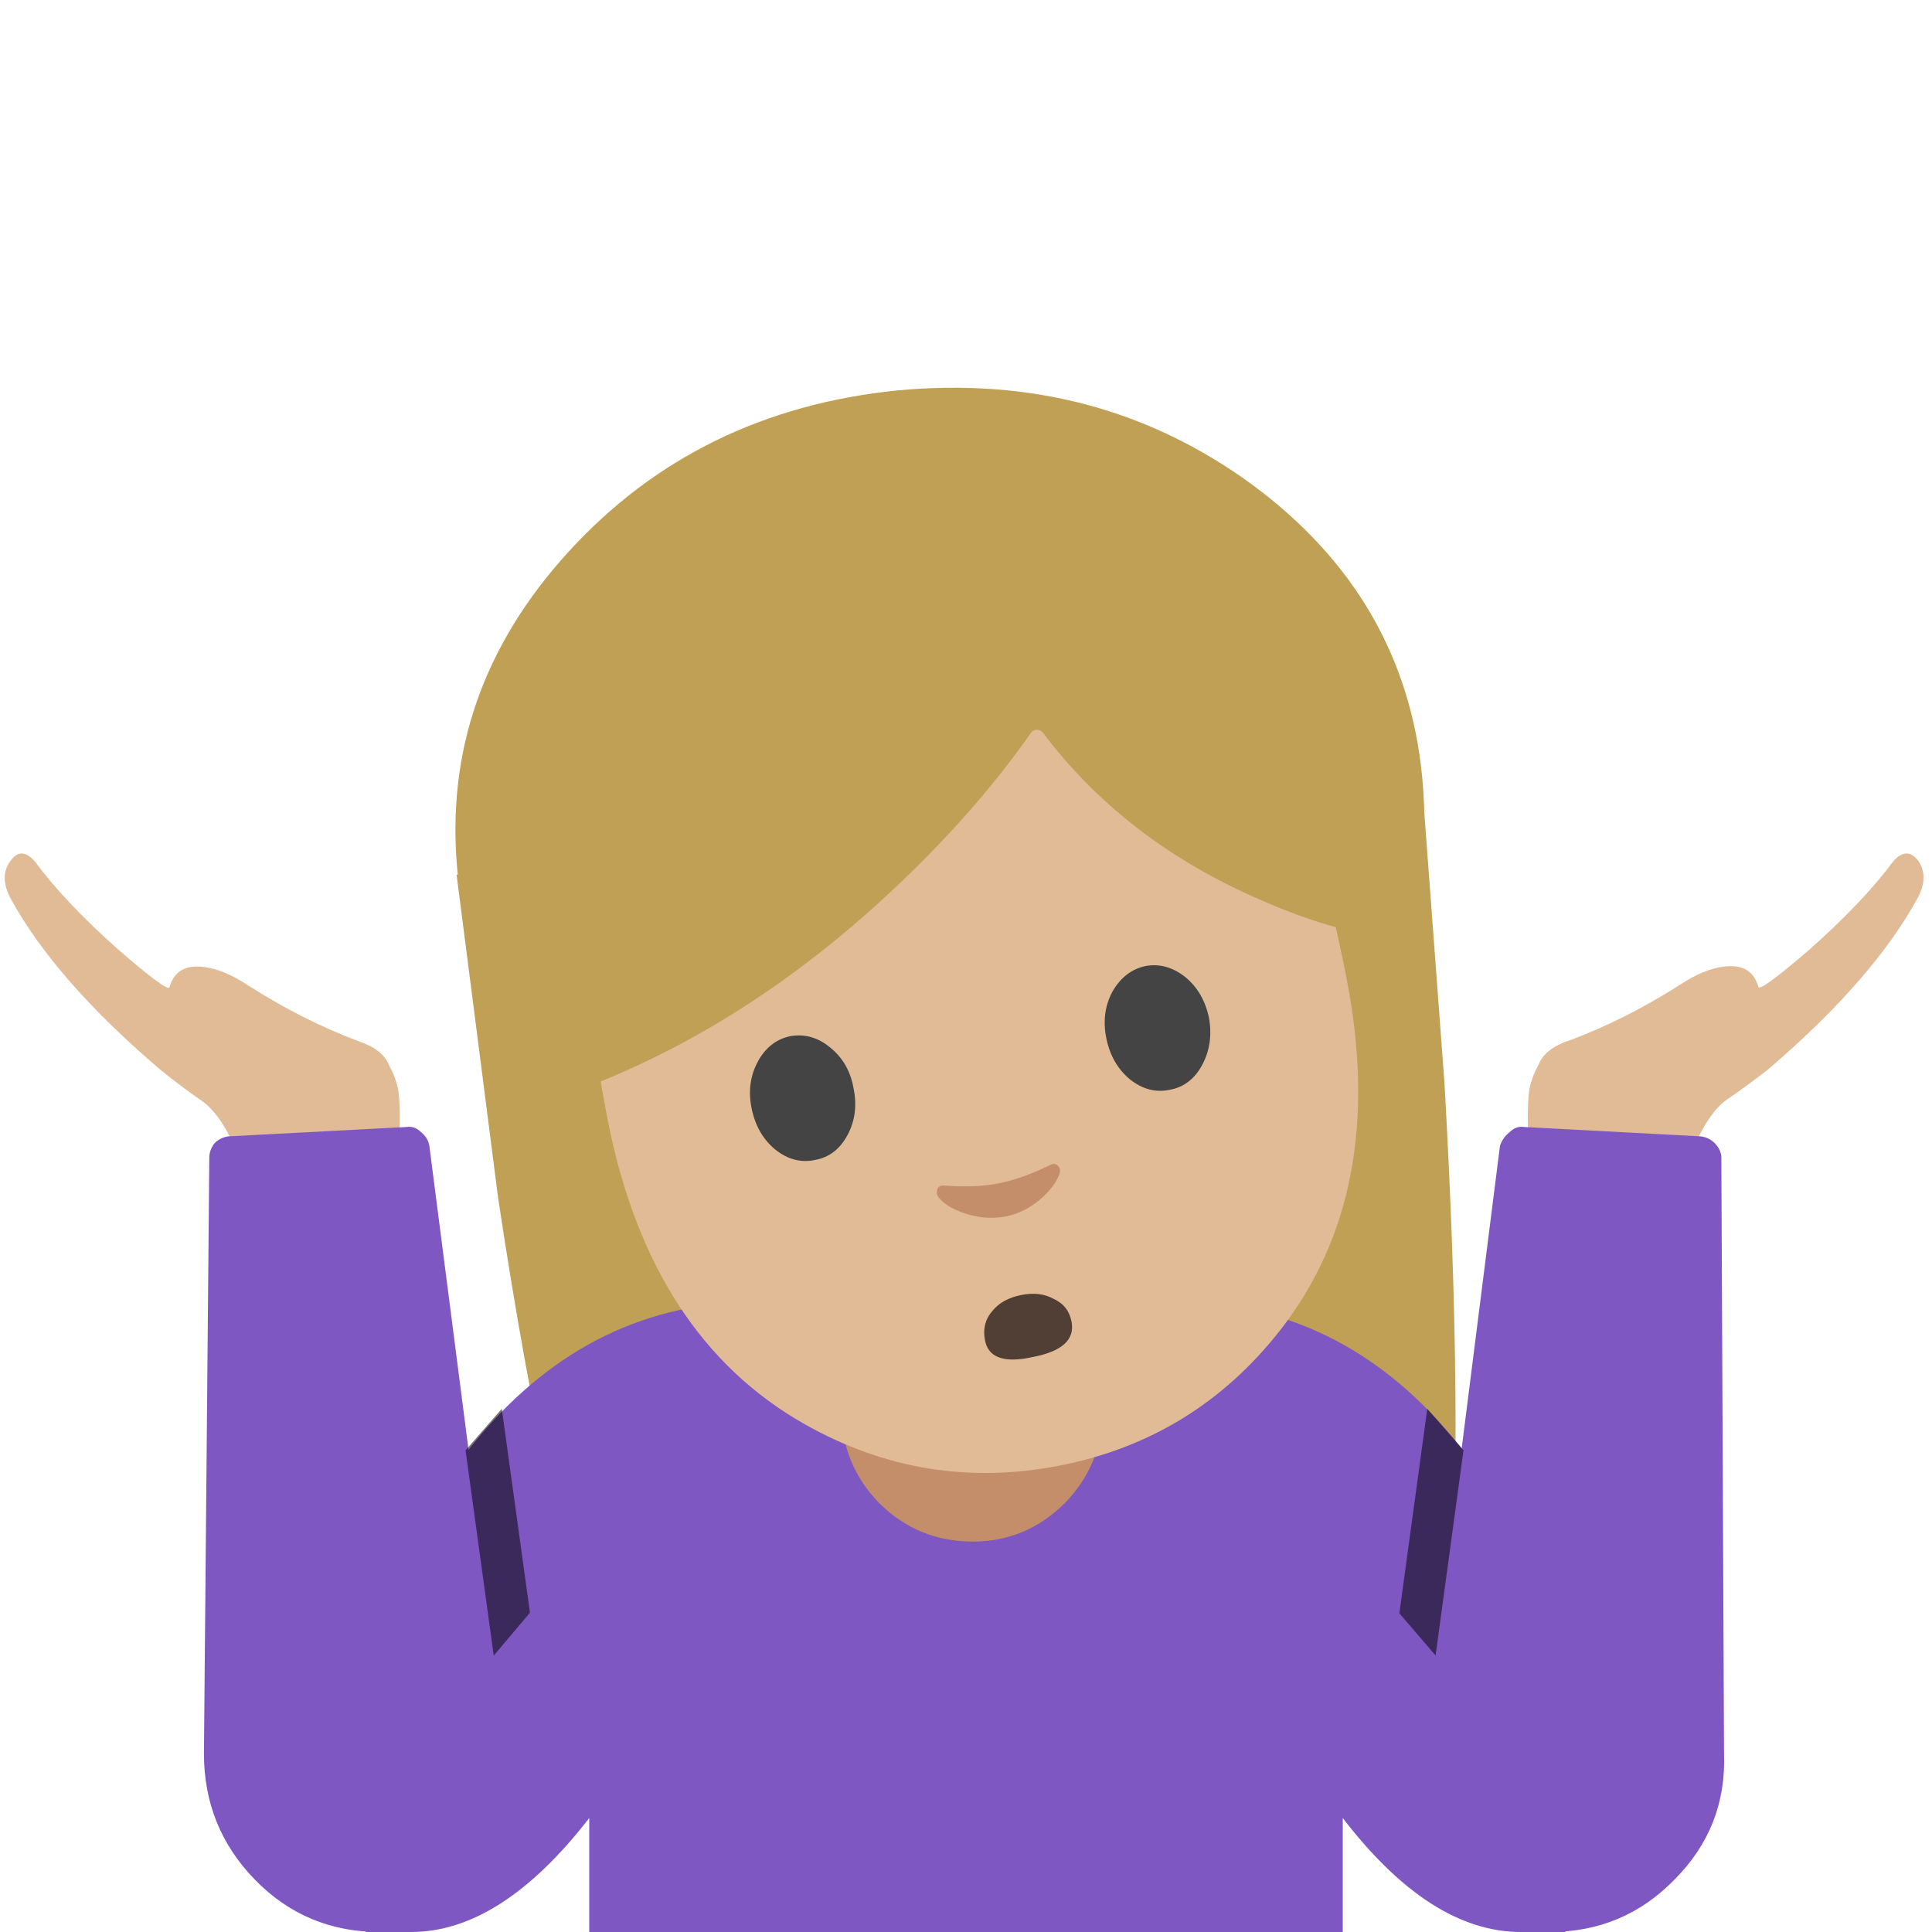
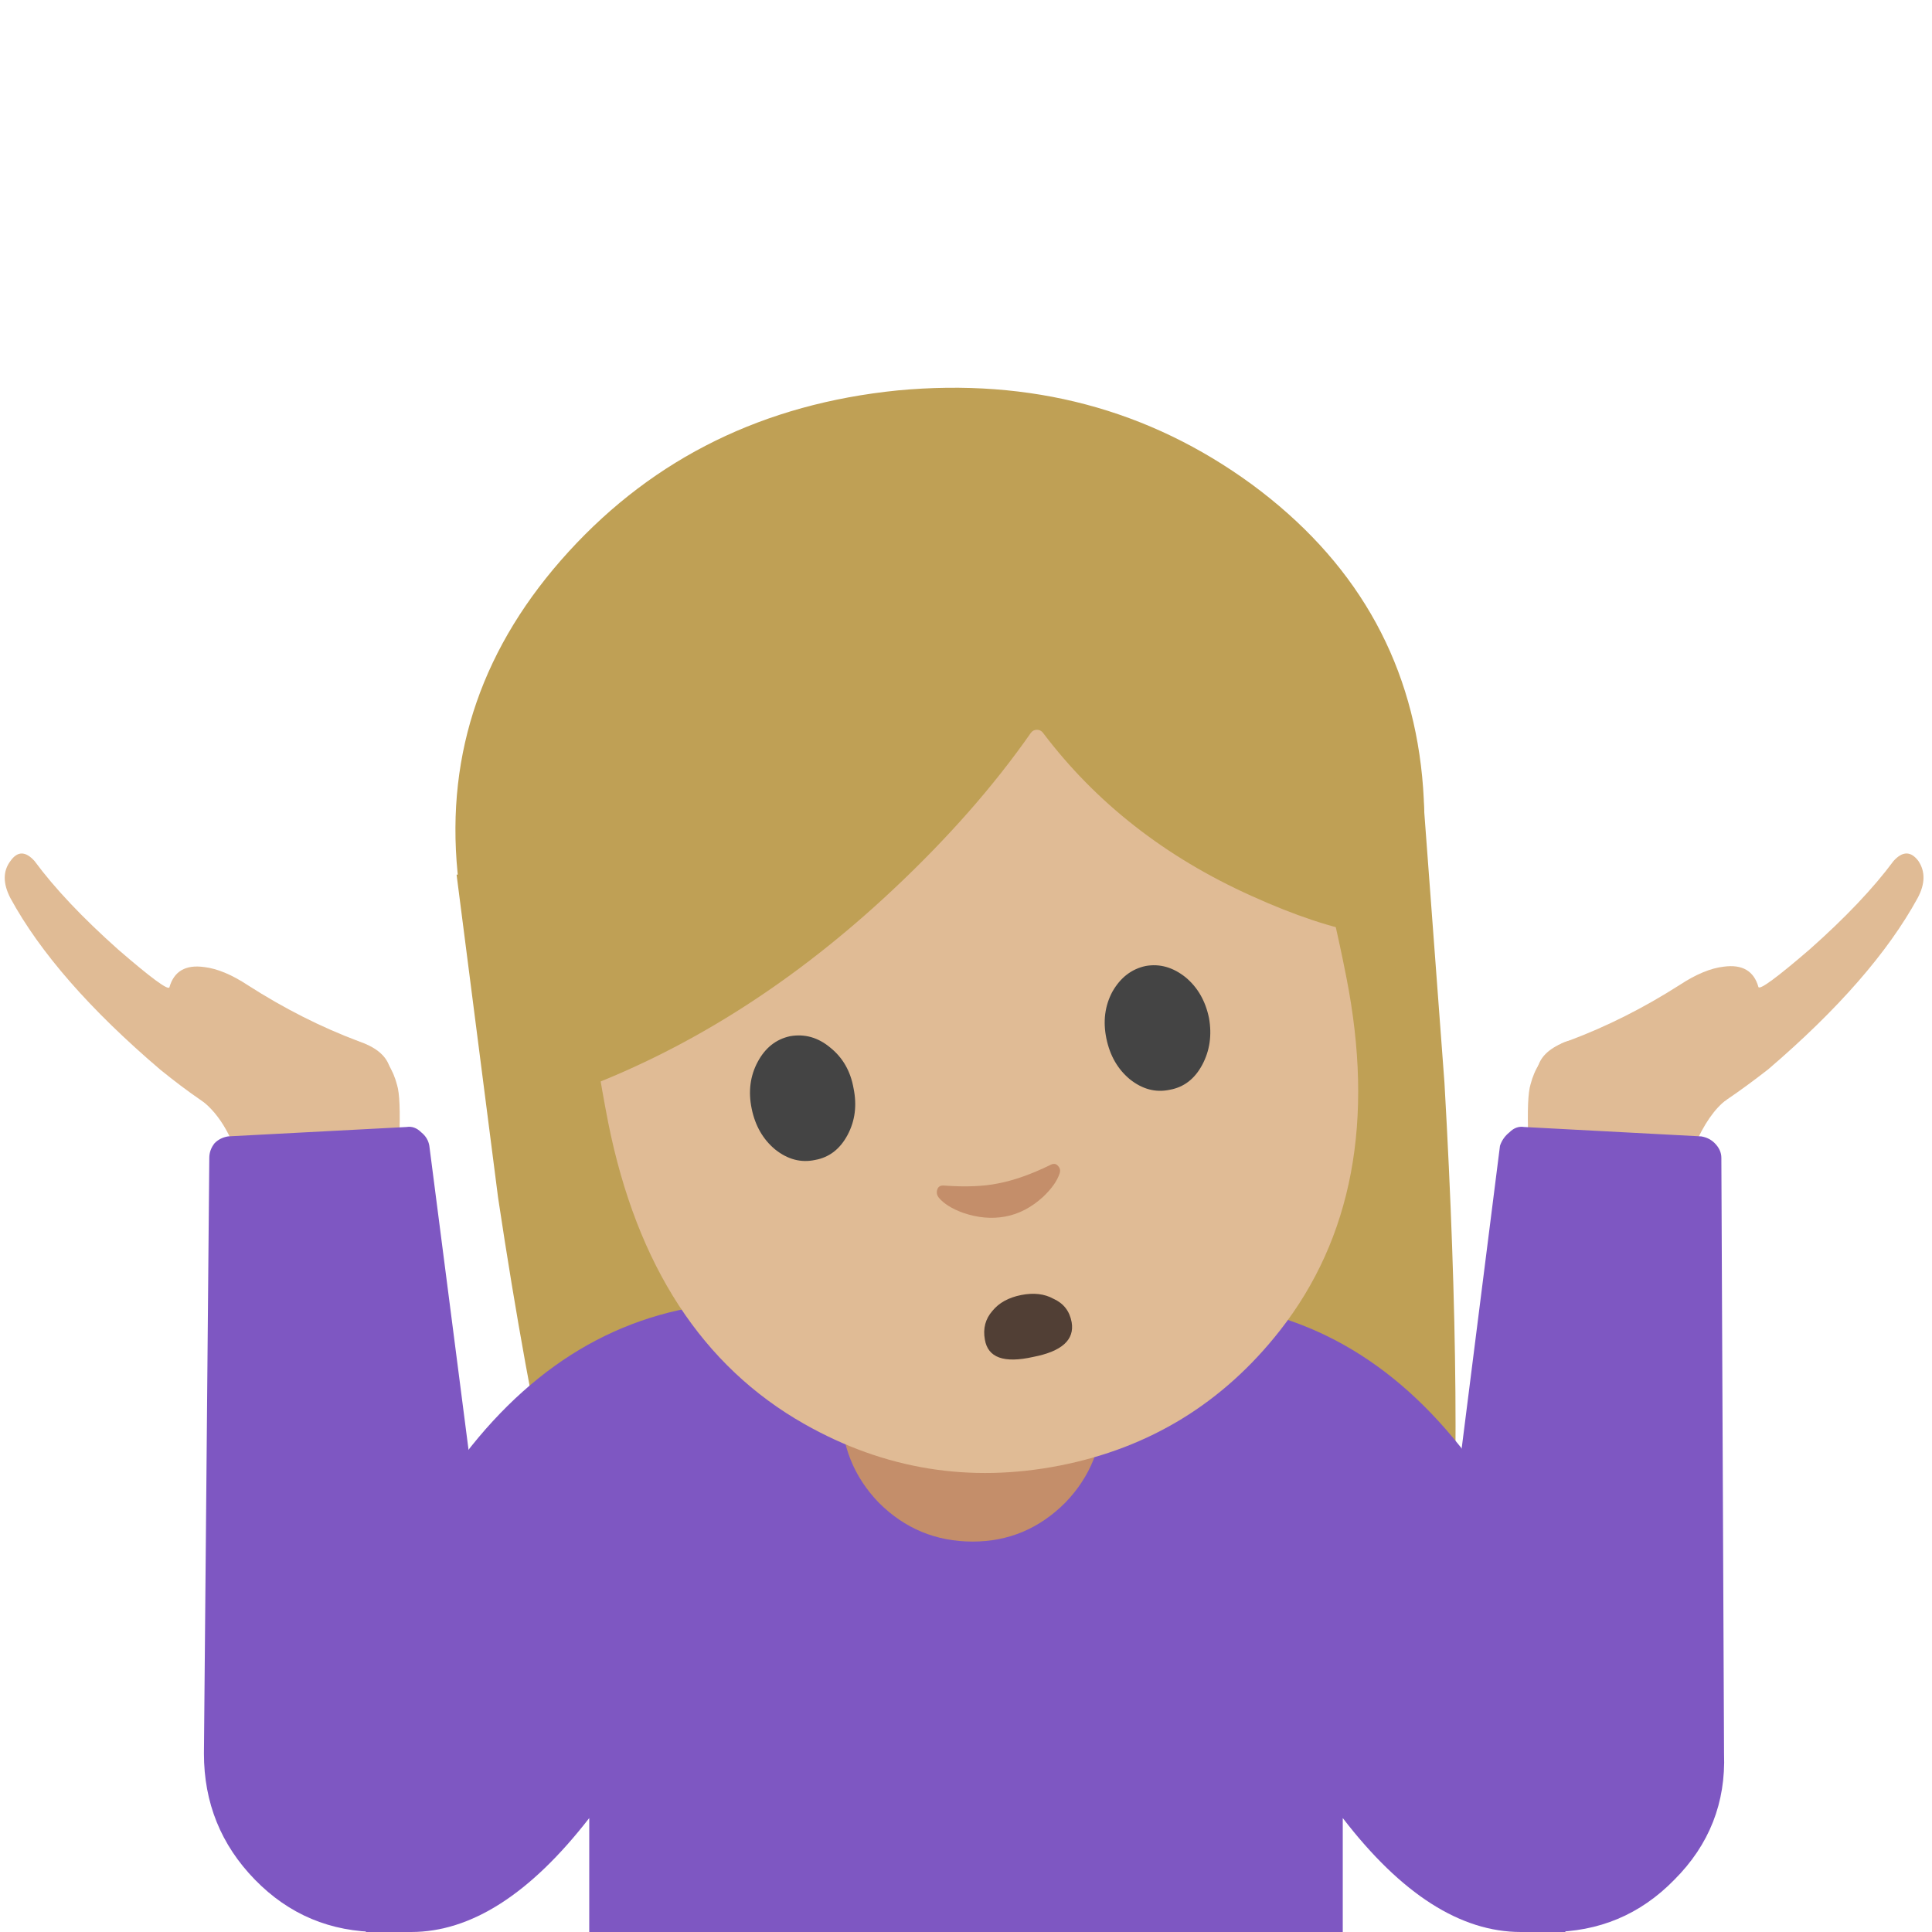
<svg xmlns="http://www.w3.org/2000/svg" xmlns:xlink="http://www.w3.org/1999/xlink" preserveAspectRatio="none" viewBox="0 0 72 72">
  <defs>
    <path id="a" fill="#BFA055" d="M95.7 71.75l-1.5-20.1-63.95 6.3L33 79.35q3.55 23.6 7.75 34.45 2.85 7.35 5.55 9.35 3.45 2.55 8.15-1.75l28.3-3.1q5.6 3.45 9.3.15 3.4-3 3.95-10.35 1-13.55-.3-36.35z" />
    <path id="b" fill="#7E57C2" d="M77.85 86.25q-8.1-.2-13.85-.3V128h25.05v-7.55q5.8 7.55 11.8 7.55h2.95v-11.15q0-12.7-7.45-21.6-7.5-9-18.5-9z" />
    <path id="c" fill="#E0BB95" d="M102.5 73.1q1.75 3.1 5.15 2.6 2.65-.5 4.65-1.5 2-1.05 4.95-3.35 6.95-5.95 9.9-11.35.75-1.4.05-2.45-.75-1-1.65 0-2 2.7-5.55 5.85-3.25 2.8-3.4 2.5-.45-1.6-2.3-1.35-1.3.15-2.9 1.2-3.6 2.3-7.35 3.7-3.25 1.1-1.55 4.15z" />
    <path id="d" fill="#E0BB95" d="M109.65 71.6l-5.55-2.65q-.5.1-1.05.5-1.15.85-1.55 2.4-.25.8-.15 3.55v1.75l5.55 1.95 4.75-1.15q.25-.9.7-2 .95-2.2 2.15-3.1l-4.85-1.25z" />
    <path id="e" fill="#7E57C2" d="M56.25 42.2q-.25.2-.35.5l-3 23.7q-.35 2.2 1.1 3.9 1.5 1.7 3.75 1.7 2.75 0 4.65-1.95 1.95-1.95 1.85-4.7l-.1-22.2q0-.3-.25-.55-.2-.2-.5-.25L56.8 42q-.3-.05-.55.2z" />
-     <path id="f" fill="#020202" fill-opacity=".537" d="M1.85 0L0 13.55l2.4 2.8 1.85-13.6L1.85 0z" />
-     <path id="g" fill="#7E57C2" d="M63.95 85.95q-11.45.3-13.85.3-10.95 0-18.5 9-7.45 8.9-7.45 21.6V128h3q5.95 0 11.8-7.55V128h25V85.95z" />
-     <path id="h" fill="#BFA055" d="M48.9 40.9q4.75-5.25 4.1-11.95-.65-6.7-6.35-10.9-5.75-4.2-13.2-3.5-7.45.75-12.25 6T17.05 32.5q.65 6.7 6.4 10.9 5.7 4.2 13.15 3.5 7.45-.75 12.3-6z" />
-     <path id="i" fill="#C48E6A" d="M36.25 57.45q2 0 3.45-1.45 1.4-1.45 1.4-3.5v-4.2h-9.75v4.2q0 2.05 1.4 3.5 1.45 1.45 3.5 1.45z" />
-     <path id="j" fill="#E0BB95" d="M84.8 88.15q7.2-9.2 4.4-23.4-3.4-17.35-10.05-25-7.9-8.95-21.5-6.3-13.65 2.7-17.5 14Q36.9 57 40.3 74.4q2.85 14.2 13 19.95 7.95 4.5 16.9 2.75t14.6-8.95z" />
-     <path id="k" fill="#BFA055" d="M82.9 59.35q4.3 1.95 7.5 2.5L85.8 38.6q-2.65-3.5-7.6-6.5-9.9-6.1-21.3-3.85Q45.45 30.5 38.6 39.7q-3.45 4.6-4.6 8.75l4.65 23.65Q49.55 67.95 59.1 59q5.5-5.15 9.2-10.45.15-.2.4-.2t.4.2q5.25 6.95 13.8 10.8z" />
-     <path id="l" fill="#C48E6A" d="M70.1 77.25q-.2-.25-.55-.05-1.85.9-3.4 1.2-1.45.3-3.55.15-.4-.05-.5.25-.1.3.1.55.5.6 1.6 1 1.45.5 2.8.25 1.35-.25 2.5-1.3.85-.8 1.1-1.55.1-.3-.1-.5z" />
-     <path id="m" fill="#513F35" d="M71 87.6q-.2-1.1-1.2-1.55-.9-.5-2.15-.25t-1.9 1.05q-.7.8-.5 1.9.3 1.8 3.2 1.15 2.85-.55 2.55-2.3z" />
-     <path id="n" fill="#444" d="M56.55 72.1q-.3-1.7-1.55-2.7-1.2-1-2.65-.75-1.4.3-2.15 1.7t-.4 3.1q.35 1.7 1.55 2.7 1.25 1 2.65.7 1.4-.25 2.15-1.65t.4-3.1z" />
-     <path id="o" fill="#444" d="M73.7 65.7q-.75 1.4-.4 3.1.35 1.7 1.55 2.7 1.25 1 2.65.7 1.4-.25 2.15-1.65t.45-3.1q-.35-1.7-1.55-2.7-1.25-1-2.65-.75-1.4.3-2.2 1.7z" />
-     <path id="p" fill="#E0BB95" d="M25.45 73.1q1.7-3.05-1.55-4.15-3.75-1.4-7.35-3.7-1.6-1.05-2.9-1.2-1.85-.25-2.3 1.35-.15.3-3.4-2.5-3.55-3.15-5.55-5.85-.9-1-1.6 0-.75 1 0 2.45 2.95 5.4 9.95 11.35 2.85 2.3 4.9 3.35 1.95.95 4.65 1.5 3.45.5 5.15-2.6z" />
-     <path id="q" fill="#E0BB95" d="M24.9 69.45l-1.05-.5-5.5 2.65-4.9 1.25q1.95 1.45 2.85 5.1l4.8 1.15 5.5-1.95V75.4q.1-2.75-.15-3.55-.4-1.55-1.55-2.4z" />
-     <path id="r" fill="#7E57C2" d="M16 42.7q-.05-.3-.3-.5-.25-.25-.55-.2l-6.65.35q-.3.05-.5.25-.2.25-.2.55l-.2 22.2q0 2.75 1.9 4.7Q11.4 72 14.15 72q2.25 0 3.75-1.7t1.15-3.95L16 42.7z" />
-     <path id="s" fill="#020202" fill-opacity=".537" d="M18.4 61.7l1.35-1.6-1.05-7.6-1.35 1.55 1.05 7.65z" />
+     <path id="f" fill="#7E57C2" d="M63.95 85.95q-11.45.3-13.85.3-10.95 0-18.5 9-7.45 8.9-7.45 21.6V128h3q5.95 0 11.8-7.55V128h25V85.95z" />
+     <path id="g" fill="#BFA055" d="M48.9 40.9q4.75-5.25 4.1-11.95-.65-6.7-6.35-10.9-5.75-4.2-13.2-3.5-7.45.75-12.25 6T17.05 32.5q.65 6.7 6.4 10.9 5.7 4.2 13.15 3.5 7.45-.75 12.3-6z" />
+     <path id="h" fill="#C48E6A" d="M36.25 57.45q2 0 3.45-1.45 1.4-1.45 1.4-3.5v-4.2h-9.75v4.2q0 2.05 1.4 3.5 1.45 1.45 3.5 1.45z" />
+     <path id="i" fill="#E0BB95" d="M84.8 88.15q7.2-9.2 4.4-23.4-3.4-17.35-10.05-25-7.9-8.95-21.5-6.3-13.65 2.7-17.5 14Q36.9 57 40.3 74.4q2.85 14.2 13 19.95 7.95 4.5 16.9 2.75t14.6-8.95z" />
+     <path id="j" fill="#BFA055" d="M82.9 59.35q4.3 1.95 7.5 2.5L85.8 38.6q-2.65-3.5-7.6-6.5-9.9-6.1-21.3-3.85Q45.45 30.5 38.6 39.7q-3.45 4.6-4.6 8.75l4.65 23.65Q49.55 67.95 59.1 59q5.5-5.15 9.2-10.45.15-.2.4-.2t.4.2q5.25 6.95 13.8 10.8z" />
+     <path id="k" fill="#C48E6A" d="M70.1 77.25q-.2-.25-.55-.05-1.85.9-3.4 1.2-1.45.3-3.55.15-.4-.05-.5.25-.1.3.1.55.5.6 1.6 1 1.45.5 2.8.25 1.35-.25 2.5-1.3.85-.8 1.1-1.55.1-.3-.1-.5z" />
+     <path id="l" fill="#513F35" d="M71 87.6q-.2-1.1-1.2-1.55-.9-.5-2.15-.25t-1.9 1.05q-.7.8-.5 1.9.3 1.8 3.2 1.15 2.85-.55 2.55-2.3z" />
+     <path id="m" fill="#444" d="M56.55 72.1q-.3-1.7-1.55-2.7-1.2-1-2.65-.75-1.4.3-2.15 1.7t-.4 3.1q.35 1.7 1.55 2.7 1.25 1 2.65.7 1.4-.25 2.15-1.65t.4-3.1z" />
+     <path id="n" fill="#444" d="M73.7 65.7q-.75 1.4-.4 3.1.35 1.7 1.55 2.7 1.25 1 2.65.7 1.4-.25 2.15-1.65t.45-3.1q-.35-1.7-1.55-2.7-1.25-1-2.65-.75-1.4.3-2.2 1.7z" />
+     <path id="o" fill="#E0BB95" d="M25.45 73.1q1.7-3.05-1.55-4.15-3.75-1.4-7.35-3.7-1.6-1.05-2.9-1.2-1.85-.25-2.3 1.35-.15.3-3.4-2.5-3.55-3.15-5.55-5.85-.9-1-1.6 0-.75 1 0 2.45 2.95 5.4 9.95 11.35 2.85 2.3 4.9 3.35 1.95.95 4.65 1.5 3.45.5 5.15-2.6z" />
+     <path id="p" fill="#E0BB95" d="M24.9 69.45l-1.05-.5-5.5 2.65-4.9 1.25q1.95 1.45 2.85 5.1l4.8 1.15 5.5-1.95V75.4q.1-2.75-.15-3.55-.4-1.55-1.55-2.4z" />
+     <path id="q" fill="#7E57C2" d="M16 42.7q-.05-.3-.3-.5-.25-.25-.55-.2l-6.65.35q-.3.05-.5.25-.2.25-.2.55l-.2 22.2q0 2.75 1.9 4.7Q11.4 72 14.15 72q2.25 0 3.75-1.7t1.15-3.95L16 42.7z" />
  </defs>
  <use transform="scale(.5625)" xlink:href="#a" />
  <use transform="translate(-.05) scale(.5625)" xlink:href="#b" />
  <use transform="matrix(.56245 0 0 .56245 -.05 0)" xlink:href="#c" />
  <use transform="matrix(.56245 0 0 .56245 -.05 0)" xlink:href="#d" />
  <use xlink:href="#e" />
-   <use transform="translate(52.15 52.5) scale(.5625)" xlink:href="#f" />
-   <use transform="translate(.05) scale(.5625)" xlink:href="#g" />
+   <use transform="translate(.05) scale(.5625)" xlink:href="#f" />
+   <use xlink:href="#g" />
  <use xlink:href="#h" />
-   <use xlink:href="#i" />
+   <use transform="scale(.5625)" xlink:href="#i" />
  <use transform="scale(.5625)" xlink:href="#j" />
  <use transform="scale(.5625)" xlink:href="#k" />
  <use transform="scale(.5625)" xlink:href="#l" />
  <use transform="scale(.5625)" xlink:href="#m" />
  <use transform="scale(.5625)" xlink:href="#n" />
-   <use transform="scale(.5625)" xlink:href="#o" />
+   <use transform="rotate(.11) scale(.56244)" xlink:href="#o" />
  <use transform="rotate(.11) scale(.56244)" xlink:href="#p" />
-   <use transform="rotate(.11) scale(.56244)" xlink:href="#q" />
-   <use xlink:href="#r" />
-   <use xlink:href="#s" />
+   <use xlink:href="#q" />
</svg>
